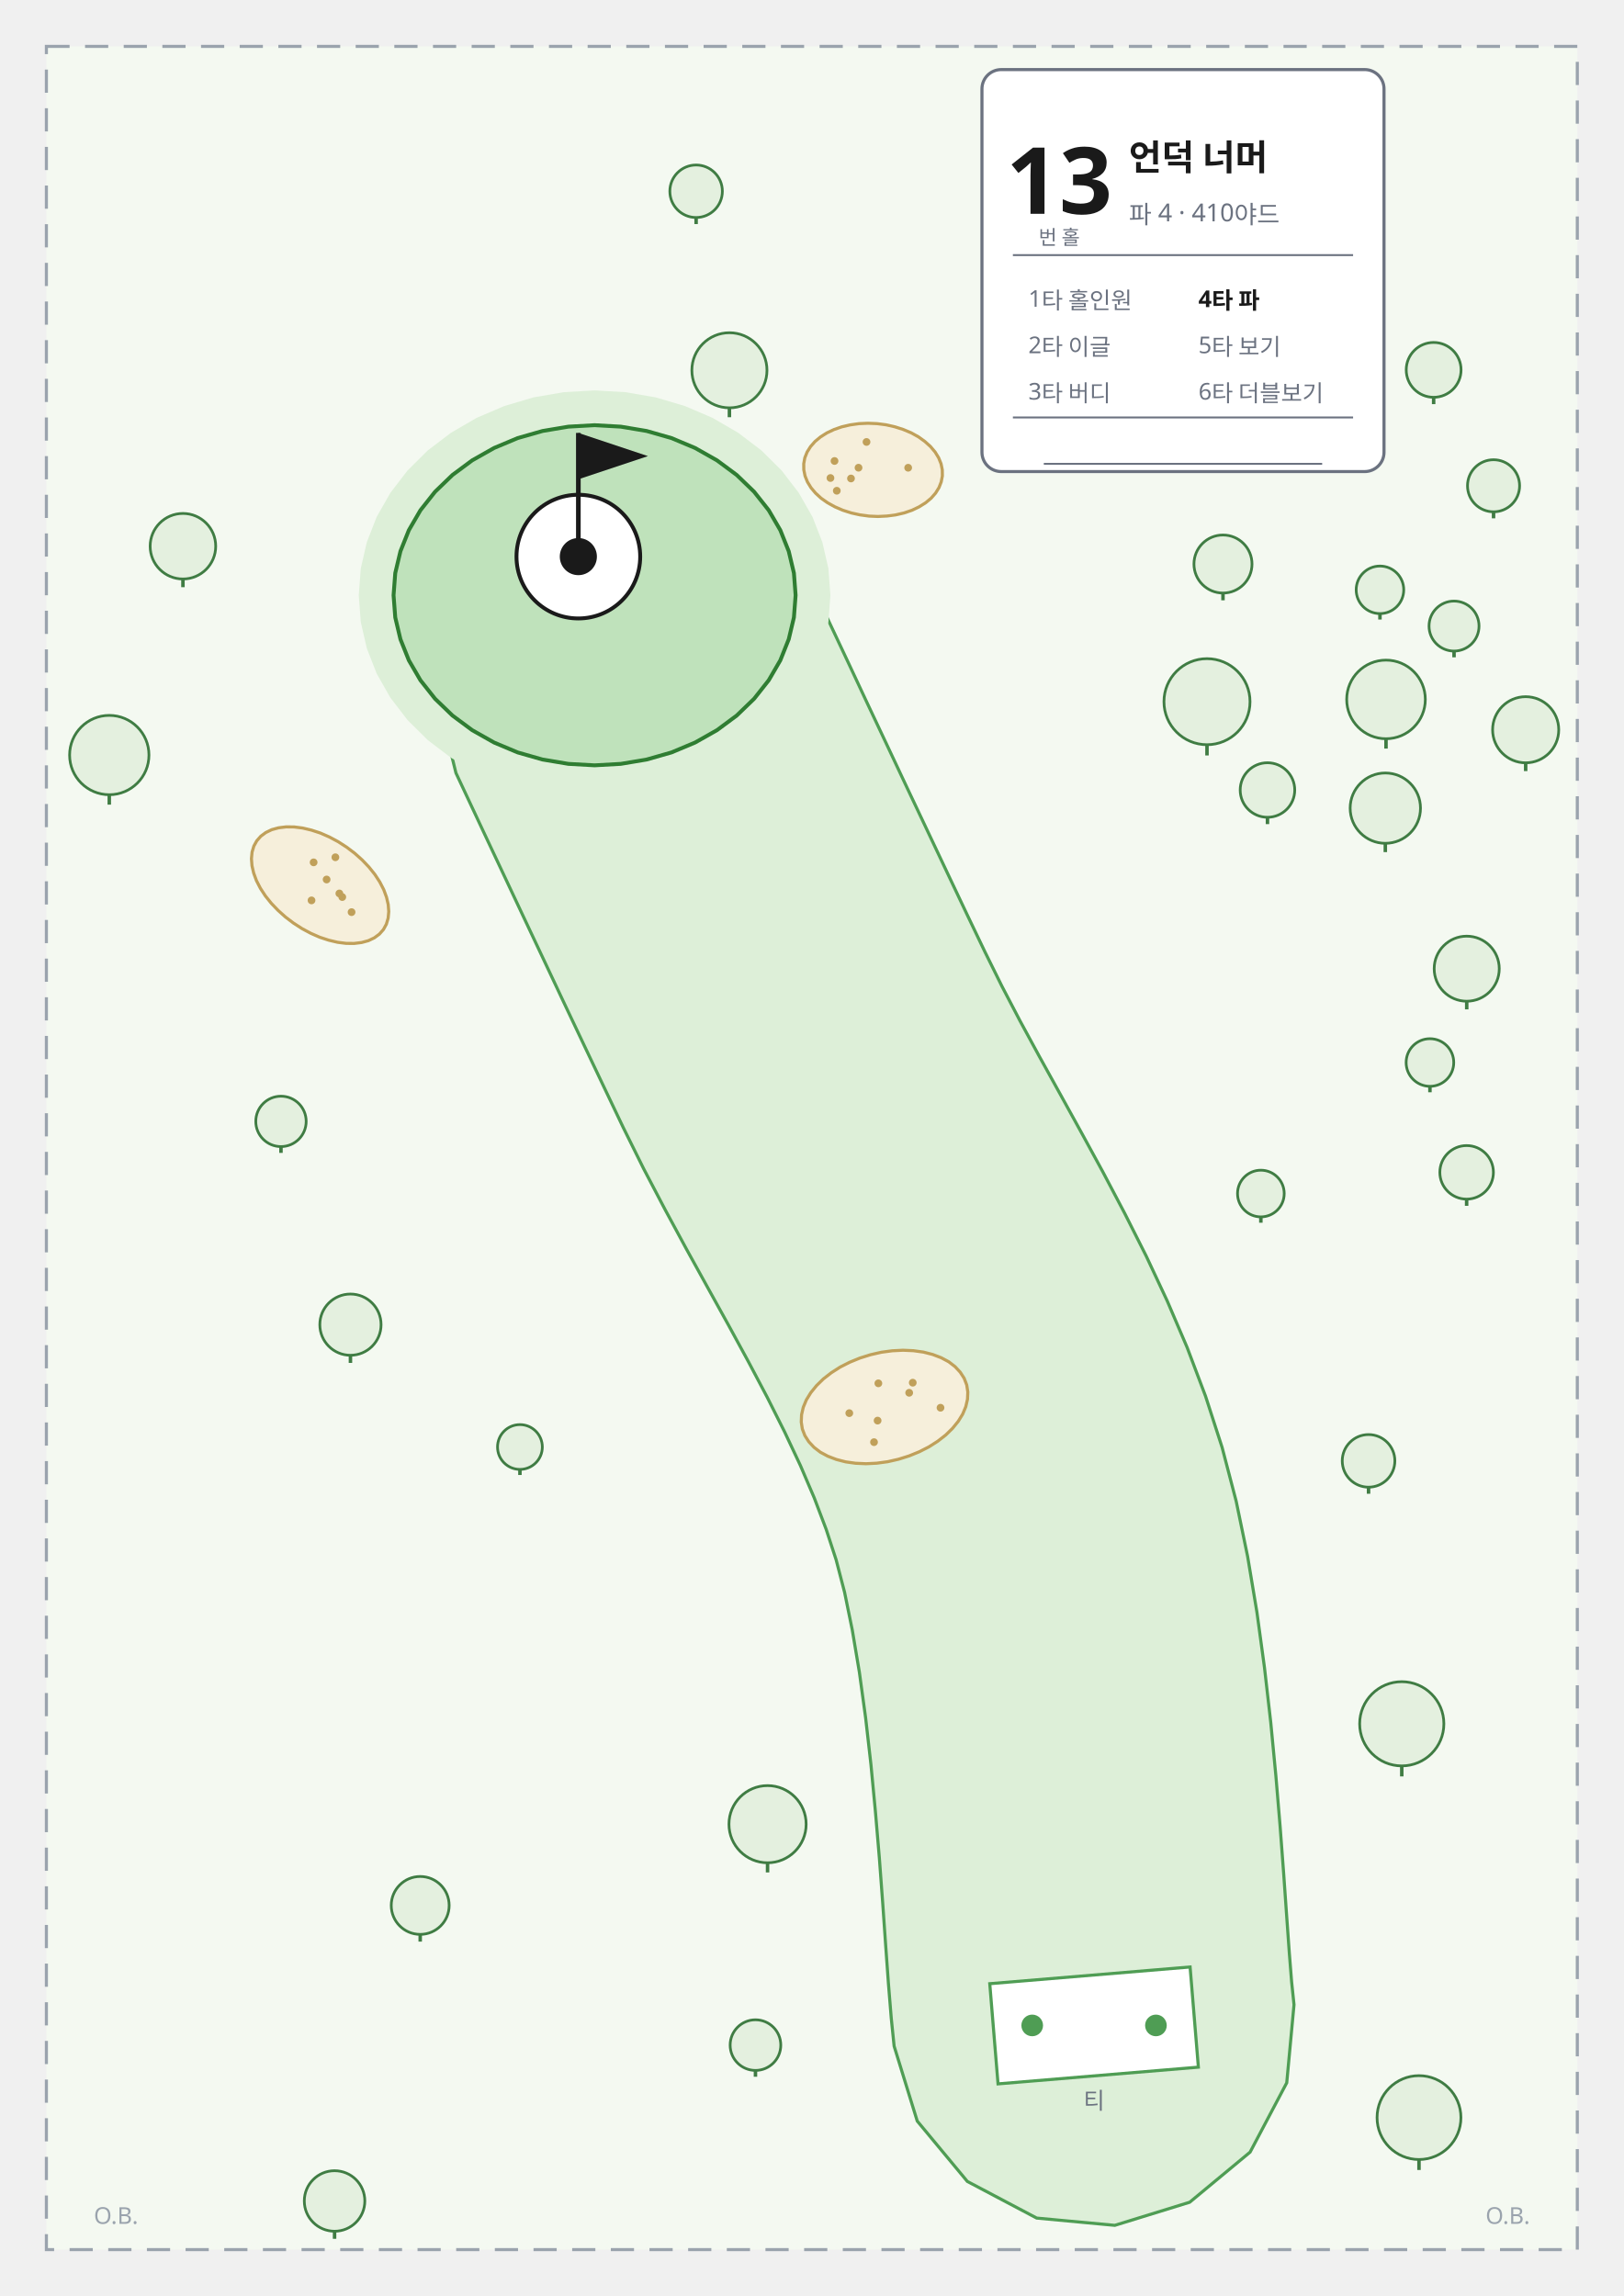
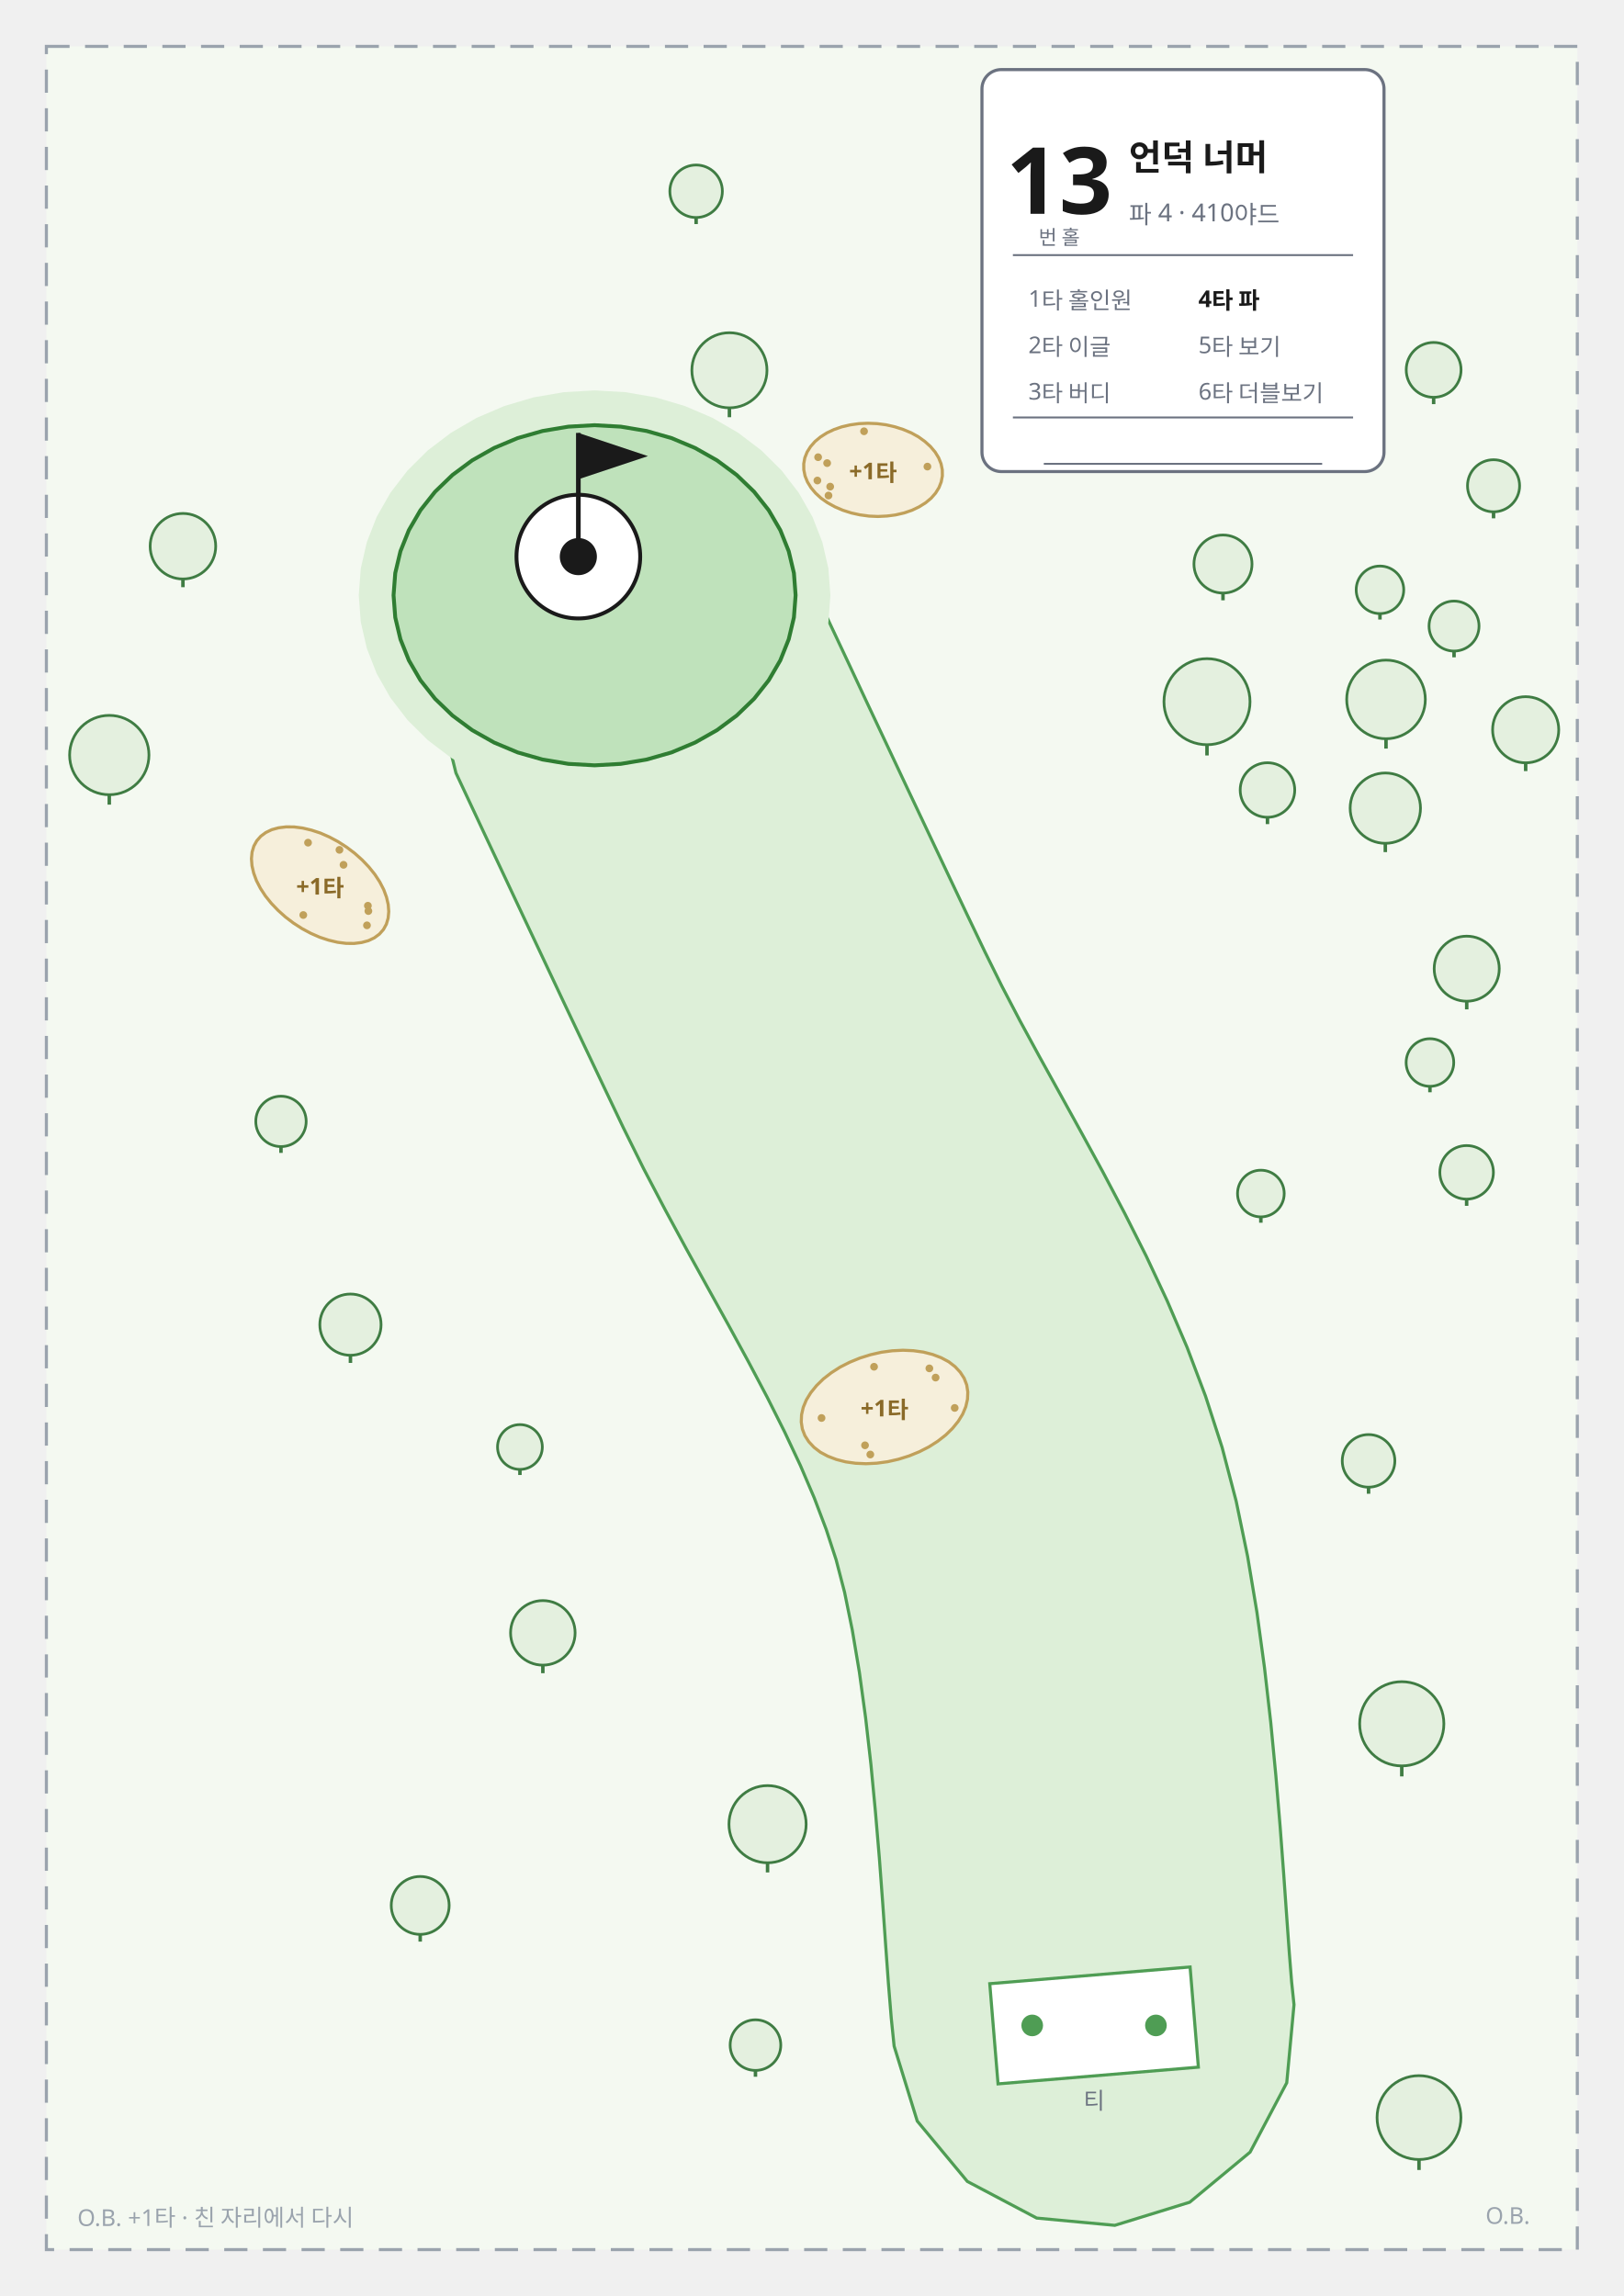
<svg xmlns="http://www.w3.org/2000/svg" width="210mm" height="297mm" viewBox="0 0 210 297" font-family="Noto Sans KR">
  <g id="pc-art" fill="#1a1a1a" stroke="none">
    <rect x="6" y="6" width="198" height="285" fill="#f4f9f1" stroke="#9aa3ad" stroke-width="0.4" stroke-dasharray="3 2" />
-     <text x="15" y="286.5" font-size="3" dominant-baseline="central" fill="#9aa3ad" text-anchor="middle">O.B.</text>
-     <text x="195" y="286.5" font-size="3" dominant-baseline="central" fill="#9aa3ad" text-anchor="middle">O.B.</text>
    <path d="M115.64 264.68 L115.27 261.06 L114.9 256.54 L114.54 251.54 L114.16 246.11 L113.73 240.34 L113.22 234.33 L112.64 228.23 L111.95 222.18 L111.15 216.33 L110.23 210.86 L109.23 205.96 L108.14 201.77 L106.86 197.85 L105.31 193.76 L103.51 189.55 L101.47 185.21 L99.23 180.75 L96.81 176.17 L94.24 171.45 L91.56 166.61 L88.81 161.63 L86.03 156.49 L83.25 151.19 L80.61 145.86 L78.11 140.61 L75.56 135.24 L72.94 129.71 L70.3 124.1 L67.67 118.52 L65.1 113.05 L62.63 107.8 L60.31 102.85 L58.97 99.99 L56.54 90.14 L58.06 80.11 L63.3 71.42 L71.47 65.41 L81.32 62.98 L91.35 64.5 L100.03 69.74 L106.05 77.91 L107.39 80.78 L109.71 85.71 L112.16 90.95 L114.72 96.38 L117.33 101.93 L119.96 107.49 L122.55 112.97 L125.06 118.27 L127.39 123.14 L129.59 127.59 L131.92 132.05 L134.43 136.67 L137.08 141.46 L139.82 146.43 L142.63 151.58 L145.45 156.93 L148.25 162.49 L150.96 168.28 L153.54 174.31 L155.92 180.61 L158.06 187.23 L159.88 194.19 L161.36 201.34 L162.56 208.53 L163.54 215.71 L164.35 222.79 L165.01 229.67 L165.56 236.22 L166.02 242.33 L166.41 247.85 L166.75 252.6 L167.05 256.36 L167.36 259.32 L166.42 269.42 L161.68 278.39 L153.87 284.87 L144.18 287.86 L134.08 286.92 L125.11 282.18 L118.63 274.37 Z" fill="#ddefd8" stroke="#4f9d54" stroke-width="0.4" />
    <path d="M107.4 77 L107.14 80.46 L106.36 83.86 L105.08 87.14 L103.31 90.25 L101.1 93.13 L98.47 95.74 L95.47 98.02 L92.15 99.95 L88.57 101.48 L84.79 102.6 L80.88 103.27 L76.9 103.5 L72.92 103.27 L69.01 102.6 L65.23 101.48 L61.65 99.95 L58.33 98.02 L55.33 95.74 L52.7 93.13 L50.49 90.25 L48.72 87.14 L47.44 83.86 L46.66 80.46 L46.4 77 L46.66 73.54 L47.44 70.14 L48.72 66.86 L50.49 63.75 L52.7 60.87 L55.33 58.26 L58.33 55.98 L61.65 54.05 L65.23 52.52 L69.01 51.4 L72.92 50.73 L76.9 50.5 L80.88 50.73 L84.79 51.4 L88.57 52.52 L92.15 54.05 L95.47 55.98 L98.47 58.26 L101.1 60.87 L103.31 63.75 L105.08 66.86 L106.36 70.14 L107.14 73.54 Z" fill="#ddefd8" stroke="none" />
    <path d="M102.9 77 L102.68 79.87 L102.01 82.69 L100.92 85.42 L99.42 88 L97.53 90.39 L95.28 92.56 L92.73 94.45 L89.9 96.05 L86.85 97.33 L83.63 98.25 L80.29 98.81 L76.9 99 L73.51 98.81 L70.17 98.25 L66.95 97.33 L63.9 96.05 L61.07 94.45 L58.52 92.56 L56.27 90.39 L54.38 88 L52.88 85.42 L51.79 82.69 L51.12 79.87 L50.9 77 L51.12 74.13 L51.79 71.31 L52.88 68.58 L54.38 66 L56.27 63.61 L58.52 61.44 L61.07 59.55 L63.9 57.95 L66.95 56.67 L70.17 55.75 L73.51 55.19 L76.9 55 L80.29 55.19 L83.63 55.75 L86.85 56.67 L89.9 57.95 L92.73 59.55 L95.28 61.44 L97.53 63.61 L99.42 66 L100.92 68.58 L102.01 71.31 L102.68 74.13 Z" fill="#bfe2bb" stroke="#2f7d32" stroke-width="0.5" />
    <path d="M125.03 179.15 L125.17 180.06 L125.13 181 L124.91 181.96 L124.51 182.92 L123.93 183.86 L123.19 184.77 L122.31 185.63 L121.28 186.43 L120.14 187.16 L118.9 187.79 L117.58 188.33 L116.21 188.76 L114.81 189.08 L113.4 189.27 L112.01 189.34 L110.66 189.28 L109.37 189.1 L108.17 188.79 L107.07 188.37 L106.1 187.85 L105.28 187.22 L104.61 186.5 L104.1 185.71 L103.77 184.85 L103.63 183.94 L103.67 183 L103.89 182.04 L104.29 181.08 L104.87 180.14 L105.61 179.23 L106.49 178.37 L107.52 177.57 L108.66 176.84 L109.9 176.21 L111.22 175.67 L112.59 175.24 L113.99 174.92 L115.4 174.73 L116.79 174.66 L118.14 174.72 L119.43 174.9 L120.63 175.21 L121.73 175.63 L122.7 176.15 L123.52 176.78 L124.19 177.5 L124.7 178.29 Z" fill="#f6efdb" stroke="#c0a05a" stroke-width="0.4" />
-     <circle cx="113.503" cy="183.763" r="0.5" fill="#c0a05a" stroke="none" />
-     <circle cx="121.64" cy="182.099" r="0.5" fill="#c0a05a" stroke="none" />
-     <circle cx="113.603" cy="178.941" r="0.5" fill="#c0a05a" stroke="none" />
-     <circle cx="117.589" cy="180.164" r="0.5" fill="#c0a05a" stroke="none" />
-     <circle cx="109.843" cy="182.798" r="0.5" fill="#c0a05a" stroke="none" />
-     <circle cx="118.05" cy="178.858" r="0.5" fill="#c0a05a" stroke="none" />
-     <circle cx="113.04" cy="186.551" r="0.5" fill="#c0a05a" stroke="none" />
+     <circle cx="111.877" cy="186.958" r="0.5" fill="#c0a05a" stroke="none" />
+     <circle cx="123.475" cy="182.124" r="0.5" fill="#c0a05a" stroke="none" />
+     <circle cx="113.044" cy="176.797" r="0.5" fill="#c0a05a" stroke="none" />
+     <circle cx="121.007" cy="178.197" r="0.5" fill="#c0a05a" stroke="none" />
+     <circle cx="106.253" cy="183.426" r="0.5" fill="#c0a05a" stroke="none" />
+     <circle cx="120.2" cy="177.007" r="0.5" fill="#c0a05a" stroke="none" />
+     <circle cx="112.562" cy="188.15" r="0.5" fill="#c0a05a" stroke="none" />
+     <text x="114.4" y="182" font-size="3" dominant-baseline="central" fill="#8a6a28" text-anchor="middle" font-weight="bold">+1타</text>
    <path d="M49.59 120.24 L49.07 120.83 L48.42 121.31 L47.65 121.68 L46.77 121.92 L45.8 122.04 L44.76 122.03 L43.66 121.89 L42.52 121.62 L41.36 121.24 L40.2 120.73 L39.06 120.12 L37.96 119.41 L36.92 118.62 L35.96 117.76 L35.09 116.85 L34.32 115.89 L33.68 114.91 L33.17 113.92 L32.81 112.94 L32.59 111.99 L32.52 111.08 L32.6 110.23 L32.83 109.45 L33.21 108.76 L33.73 108.17 L34.38 107.69 L35.15 107.32 L36.03 107.08 L37 106.96 L38.04 106.97 L39.14 107.11 L40.28 107.38 L41.44 107.76 L42.6 108.27 L43.74 108.88 L44.84 109.59 L45.88 110.38 L46.84 111.24 L47.71 112.15 L48.48 113.11 L49.12 114.09 L49.63 115.08 L49.99 116.06 L50.21 117.01 L50.28 117.92 L50.2 118.77 L49.97 119.55 Z" fill="#f6efdb" stroke="#c0a05a" stroke-width="0.4" />
-     <circle cx="40.563" cy="111.55" r="0.5" fill="#c0a05a" stroke="none" />
-     <circle cx="45.47" cy="117.99" r="0.5" fill="#c0a05a" stroke="none" />
-     <circle cx="43.378" cy="110.893" r="0.5" fill="#c0a05a" stroke="none" />
-     <circle cx="43.892" cy="115.573" r="0.5" fill="#c0a05a" stroke="none" />
-     <circle cx="40.291" cy="116.47" r="0.5" fill="#c0a05a" stroke="none" />
-     <circle cx="44.268" cy="116.038" r="0.5" fill="#c0a05a" stroke="none" />
-     <circle cx="42.243" cy="113.768" r="0.5" fill="#c0a05a" stroke="none" />
+     <circle cx="39.841" cy="109.003" r="0.5" fill="#c0a05a" stroke="none" />
+     <circle cx="47.462" cy="119.698" r="0.5" fill="#c0a05a" stroke="none" />
+     <circle cx="43.904" cy="109.934" r="0.5" fill="#c0a05a" stroke="none" />
+     <circle cx="47.581" cy="117.161" r="0.5" fill="#c0a05a" stroke="none" />
+     <circle cx="39.226" cy="118.363" r="0.5" fill="#c0a05a" stroke="none" />
+     <circle cx="47.644" cy="117.848" r="0.5" fill="#c0a05a" stroke="none" />
+     <circle cx="44.43" cy="111.869" r="0.5" fill="#c0a05a" stroke="none" />
+     <text x="41.4" y="114.5" font-size="3" dominant-baseline="central" fill="#8a6a28" text-anchor="middle" font-weight="bold">+1타</text>
    <path d="M121.88 61.56 L121.73 62.34 L121.44 63.08 L121 63.79 L120.42 64.45 L119.71 65.04 L118.88 65.56 L117.96 66 L116.94 66.35 L115.86 66.6 L114.73 66.75 L113.56 66.81 L112.39 66.76 L111.22 66.6 L110.09 66.35 L109 66 L107.98 65.56 L107.04 65.04 L106.2 64.45 L105.48 63.79 L104.89 63.09 L104.43 62.34 L104.12 61.57 L103.96 60.78 L103.95 59.99 L104.09 59.22 L104.39 58.47 L104.83 57.77 L105.41 57.11 L106.12 56.52 L106.94 56 L107.87 55.56 L108.88 55.21 L109.96 54.96 L111.1 54.8 L112.26 54.75 L113.44 54.8 L114.6 54.95 L115.74 55.21 L116.83 55.56 L117.85 55.99 L118.79 56.51 L119.62 57.11 L120.34 57.76 L120.94 58.47 L121.4 59.22 L121.71 59.99 L121.87 60.78 Z" fill="#f6efdb" stroke="#c0a05a" stroke-width="0.4" />
-     <circle cx="117.457" cy="60.506" r="0.5" fill="#c0a05a" stroke="none" />
-     <circle cx="107.407" cy="61.834" r="0.5" fill="#c0a05a" stroke="none" />
-     <circle cx="110.062" cy="61.894" r="0.5" fill="#c0a05a" stroke="none" />
-     <circle cx="111.036" cy="60.502" r="0.5" fill="#c0a05a" stroke="none" />
-     <circle cx="108.226" cy="63.481" r="0.5" fill="#c0a05a" stroke="none" />
-     <circle cx="112.071" cy="57.17" r="0.5" fill="#c0a05a" stroke="none" />
-     <circle cx="107.932" cy="59.63" r="0.5" fill="#c0a05a" stroke="none" />
+     <circle cx="119.948" cy="60.356" r="0.5" fill="#c0a05a" stroke="none" />
+     <circle cx="105.716" cy="62.159" r="0.5" fill="#c0a05a" stroke="none" />
+     <circle cx="107.372" cy="62.948" r="0.5" fill="#c0a05a" stroke="none" />
+     <circle cx="106.977" cy="59.906" r="0.5" fill="#c0a05a" stroke="none" />
+     <circle cx="107.153" cy="64.1" r="0.5" fill="#c0a05a" stroke="none" />
+     <circle cx="111.75" cy="55.79" r="0.5" fill="#c0a05a" stroke="none" />
+     <circle cx="105.811" cy="59.142" r="0.5" fill="#c0a05a" stroke="none" />
+     <text x="112.913" y="60.778" font-size="3" dominant-baseline="central" fill="#8a6a28" text-anchor="middle" font-weight="bold">+1타</text>
    <line x1="197.321" y1="96.75" x2="197.321" y2="99.744" stroke="#3f7c43" stroke-width="0.45" />
    <circle cx="197.321" cy="94.398" r="4.277" fill="#e4f0df" stroke="#3f7c43" stroke-width="0.35" />
    <line x1="163.073" y1="156.052" x2="163.073" y2="158.165" stroke="#3f7c43" stroke-width="0.45" />
    <circle cx="163.073" cy="154.391" r="3.019" fill="#e4f0df" stroke="#3f7c43" stroke-width="0.35" />
    <line x1="178.476" y1="77.988" x2="178.476" y2="80.14" stroke="#3f7c43" stroke-width="0.45" />
    <circle cx="178.476" cy="76.297" r="3.075" fill="#e4f0df" stroke="#3f7c43" stroke-width="0.35" />
    <line x1="189.685" y1="153.555" x2="189.685" y2="155.98" stroke="#3f7c43" stroke-width="0.45" />
    <circle cx="189.685" cy="151.65" r="3.464" fill="#e4f0df" stroke="#3f7c43" stroke-width="0.35" />
    <line x1="193.167" y1="64.691" x2="193.167" y2="67.048" stroke="#3f7c43" stroke-width="0.45" />
    <circle cx="193.167" cy="62.838" r="3.368" fill="#e4f0df" stroke="#3f7c43" stroke-width="0.35" />
    <line x1="163.927" y1="104.134" x2="163.927" y2="106.603" stroke="#3f7c43" stroke-width="0.45" />
    <circle cx="163.927" cy="102.193" r="3.527" fill="#e4f0df" stroke="#3f7c43" stroke-width="0.35" />
    <line x1="158.173" y1="75.025" x2="158.173" y2="77.653" stroke="#3f7c43" stroke-width="0.45" />
    <circle cx="158.173" cy="72.96" r="3.754" fill="#e4f0df" stroke="#3f7c43" stroke-width="0.35" />
    <line x1="179.17" y1="107.04" x2="179.17" y2="110.224" stroke="#3f7c43" stroke-width="0.45" />
    <circle cx="179.17" cy="104.539" r="4.548" fill="#e4f0df" stroke="#3f7c43" stroke-width="0.35" />
    <line x1="189.697" y1="127.621" x2="189.697" y2="130.566" stroke="#3f7c43" stroke-width="0.45" />
    <circle cx="189.697" cy="125.306" r="4.208" fill="#e4f0df" stroke="#3f7c43" stroke-width="0.35" />
    <line x1="185.419" y1="49.796" x2="185.419" y2="52.278" stroke="#3f7c43" stroke-width="0.45" />
    <circle cx="185.419" cy="47.845" r="3.546" fill="#e4f0df" stroke="#3f7c43" stroke-width="0.35" />
    <line x1="179.258" y1="93.272" x2="179.258" y2="96.832" stroke="#3f7c43" stroke-width="0.45" />
    <circle cx="179.258" cy="90.475" r="5.085" fill="#e4f0df" stroke="#3f7c43" stroke-width="0.35" />
    <line x1="188.056" y1="82.764" x2="188.056" y2="85.027" stroke="#3f7c43" stroke-width="0.45" />
    <circle cx="188.056" cy="80.986" r="3.233" fill="#e4f0df" stroke="#3f7c43" stroke-width="0.35" />
    <line x1="184.94" y1="139.136" x2="184.94" y2="141.291" stroke="#3f7c43" stroke-width="0.45" />
    <circle cx="184.94" cy="137.442" r="3.079" fill="#e4f0df" stroke="#3f7c43" stroke-width="0.35" />
    <line x1="156.105" y1="93.827" x2="156.105" y2="97.722" stroke="#3f7c43" stroke-width="0.45" />
    <circle cx="156.105" cy="90.767" r="5.565" fill="#e4f0df" stroke="#3f7c43" stroke-width="0.35" />
-     <line x1="43.271" y1="286.862" x2="43.271" y2="289.602" stroke="#3f7c43" stroke-width="0.45" />
-     <circle cx="43.271" cy="284.709" r="3.914" fill="#e4f0df" stroke="#3f7c43" stroke-width="0.35" />
    <line x1="181.296" y1="225.977" x2="181.296" y2="229.789" stroke="#3f7c43" stroke-width="0.45" />
    <circle cx="181.296" cy="222.982" r="5.446" fill="#e4f0df" stroke="#3f7c43" stroke-width="0.35" />
    <line x1="23.66" y1="72.989" x2="23.66" y2="75.956" stroke="#3f7c43" stroke-width="0.45" />
    <circle cx="23.66" cy="70.657" r="4.239" fill="#e4f0df" stroke="#3f7c43" stroke-width="0.35" />
    <line x1="67.245" y1="188.771" x2="67.245" y2="190.798" stroke="#3f7c43" stroke-width="0.45" />
    <circle cx="67.245" cy="187.178" r="2.897" fill="#e4f0df" stroke="#3f7c43" stroke-width="0.35" />
    <line x1="14.134" y1="100.493" x2="14.134" y2="104.085" stroke="#3f7c43" stroke-width="0.45" />
    <circle cx="14.134" cy="97.67" r="5.131" fill="#e4f0df" stroke="#3f7c43" stroke-width="0.35" />
    <line x1="94.339" y1="50.569" x2="94.339" y2="53.969" stroke="#3f7c43" stroke-width="0.45" />
    <circle cx="94.339" cy="47.898" r="4.857" fill="#e4f0df" stroke="#3f7c43" stroke-width="0.35" />
    <line x1="45.325" y1="173.529" x2="45.325" y2="176.3" stroke="#3f7c43" stroke-width="0.45" />
    <circle cx="45.325" cy="171.351" r="3.96" fill="#e4f0df" stroke="#3f7c43" stroke-width="0.35" />
    <line x1="97.708" y1="266.346" x2="97.708" y2="268.638" stroke="#3f7c43" stroke-width="0.45" />
    <circle cx="97.708" cy="264.546" r="3.274" fill="#e4f0df" stroke="#3f7c43" stroke-width="0.35" />
    <line x1="36.34" y1="146.851" x2="36.34" y2="149.132" stroke="#3f7c43" stroke-width="0.45" />
    <circle cx="36.34" cy="145.058" r="3.259" fill="#e4f0df" stroke="#3f7c43" stroke-width="0.35" />
    <line x1="90.031" y1="26.608" x2="90.031" y2="28.985" stroke="#3f7c43" stroke-width="0.45" />
    <circle cx="90.031" cy="24.74" r="3.396" fill="#e4f0df" stroke="#3f7c43" stroke-width="0.35" />
    <line x1="183.524" y1="276.903" x2="183.524" y2="280.699" stroke="#3f7c43" stroke-width="0.45" />
    <circle cx="183.524" cy="273.921" r="5.423" fill="#e4f0df" stroke="#3f7c43" stroke-width="0.35" />
    <line x1="99.271" y1="238.714" x2="99.271" y2="242.208" stroke="#3f7c43" stroke-width="0.45" />
    <circle cx="99.271" cy="235.969" r="4.991" fill="#e4f0df" stroke="#3f7c43" stroke-width="0.35" />
    <line x1="54.347" y1="248.537" x2="54.347" y2="251.159" stroke="#3f7c43" stroke-width="0.45" />
    <circle cx="54.347" cy="246.478" r="3.745" fill="#e4f0df" stroke="#3f7c43" stroke-width="0.35" />
    <line x1="177.001" y1="190.844" x2="177.001" y2="193.225" stroke="#3f7c43" stroke-width="0.45" />
    <circle cx="177.001" cy="188.972" r="3.402" fill="#e4f0df" stroke="#3f7c43" stroke-width="0.35" />
+     <line x1="70.208" y1="213.514" x2="70.208" y2="216.436" stroke="#3f7c43" stroke-width="0.45" />
+     <circle cx="70.208" cy="211.219" r="4.174" fill="#e4f0df" stroke="#3f7c43" stroke-width="0.35" />
+     <text x="10" y="286.5" font-size="3" dominant-baseline="central" fill="#9aa3ad" text-anchor="start">O.B. +1타 · 친 자리에서 다시</text>
+     <text x="195" y="286.5" font-size="3" dominant-baseline="central" fill="#9aa3ad" text-anchor="middle">O.B.</text>
    <path d="M129.08 269.56 L128.01 256.6 L153.92 254.44 L154.99 267.4 Z" fill="#ffffff" stroke="#4f9d54" stroke-width="0.4" />
    <circle cx="133.5" cy="262" r="1.4" fill="#4f9d54" stroke="none" />
    <circle cx="149.5" cy="262" r="1.4" fill="#4f9d54" stroke="none" />
    <text x="141.5" y="271.5" font-size="3" dominant-baseline="central" fill="#6b7280" text-anchor="middle">티</text>
    <circle cx="74.8" cy="72" r="8" fill="#ffffff" stroke="#1a1a1a" stroke-width="0.5" />
    <circle cx="74.8" cy="72" r="2.4" fill="#1a1a1a" stroke="none" />
    <line x1="74.8" y1="72" x2="74.8" y2="56" stroke="#1a1a1a" stroke-width="0.6" />
    <path d="M74.8 56 L83.8 59 L74.8 62 Z" fill="#1a1a1a" stroke="none" />
    <rect x="127" y="9" width="52" height="52" fill="#ffffff" stroke="#6b7280" stroke-width="0.4" rx="2.5" />
    <text x="137" y="23" font-size="12" dominant-baseline="central" text-anchor="middle" font-weight="bold">13</text>
    <text x="137" y="30.5" font-size="2.6" dominant-baseline="central" fill="#6b7280" text-anchor="middle">번 홀</text>
    <text x="146" y="20" font-size="4.6" dominant-baseline="central" text-anchor="start" font-weight="bold">언덕 너머</text>
    <text x="146" y="27.5" font-size="3.2" dominant-baseline="central" fill="#6b7280" text-anchor="start">파 4 · 410야드</text>
    <line x1="131" y1="33" x2="175" y2="33" stroke="#6b7280" stroke-width="0.25" />
    <line x1="131" y1="54" x2="175" y2="54" stroke="#6b7280" stroke-width="0.25" />
    <text x="133" y="38.5" font-size="3" dominant-baseline="central" text-anchor="start" fill="#6b7280">1타 홀인원</text>
    <text x="133" y="44.5" font-size="3" dominant-baseline="central" text-anchor="start" fill="#6b7280">2타 이글</text>
    <text x="133" y="50.5" font-size="3" dominant-baseline="central" text-anchor="start" fill="#6b7280">3타 버디</text>
    <text x="155" y="38.5" font-size="3" dominant-baseline="central" text-anchor="start" font-weight="bold" fill="#1a1a1a">4타 파</text>
    <text x="155" y="44.5" font-size="3" dominant-baseline="central" text-anchor="start" fill="#6b7280">5타 보기</text>
    <text x="155" y="50.5" font-size="3" dominant-baseline="central" text-anchor="start" fill="#6b7280">6타 더블보기</text>
    <line x1="135" y1="60" x2="171" y2="60" stroke="#6b7280" stroke-width="0.25" />
  </g>
  <g id="pc-slot" />
</svg>
